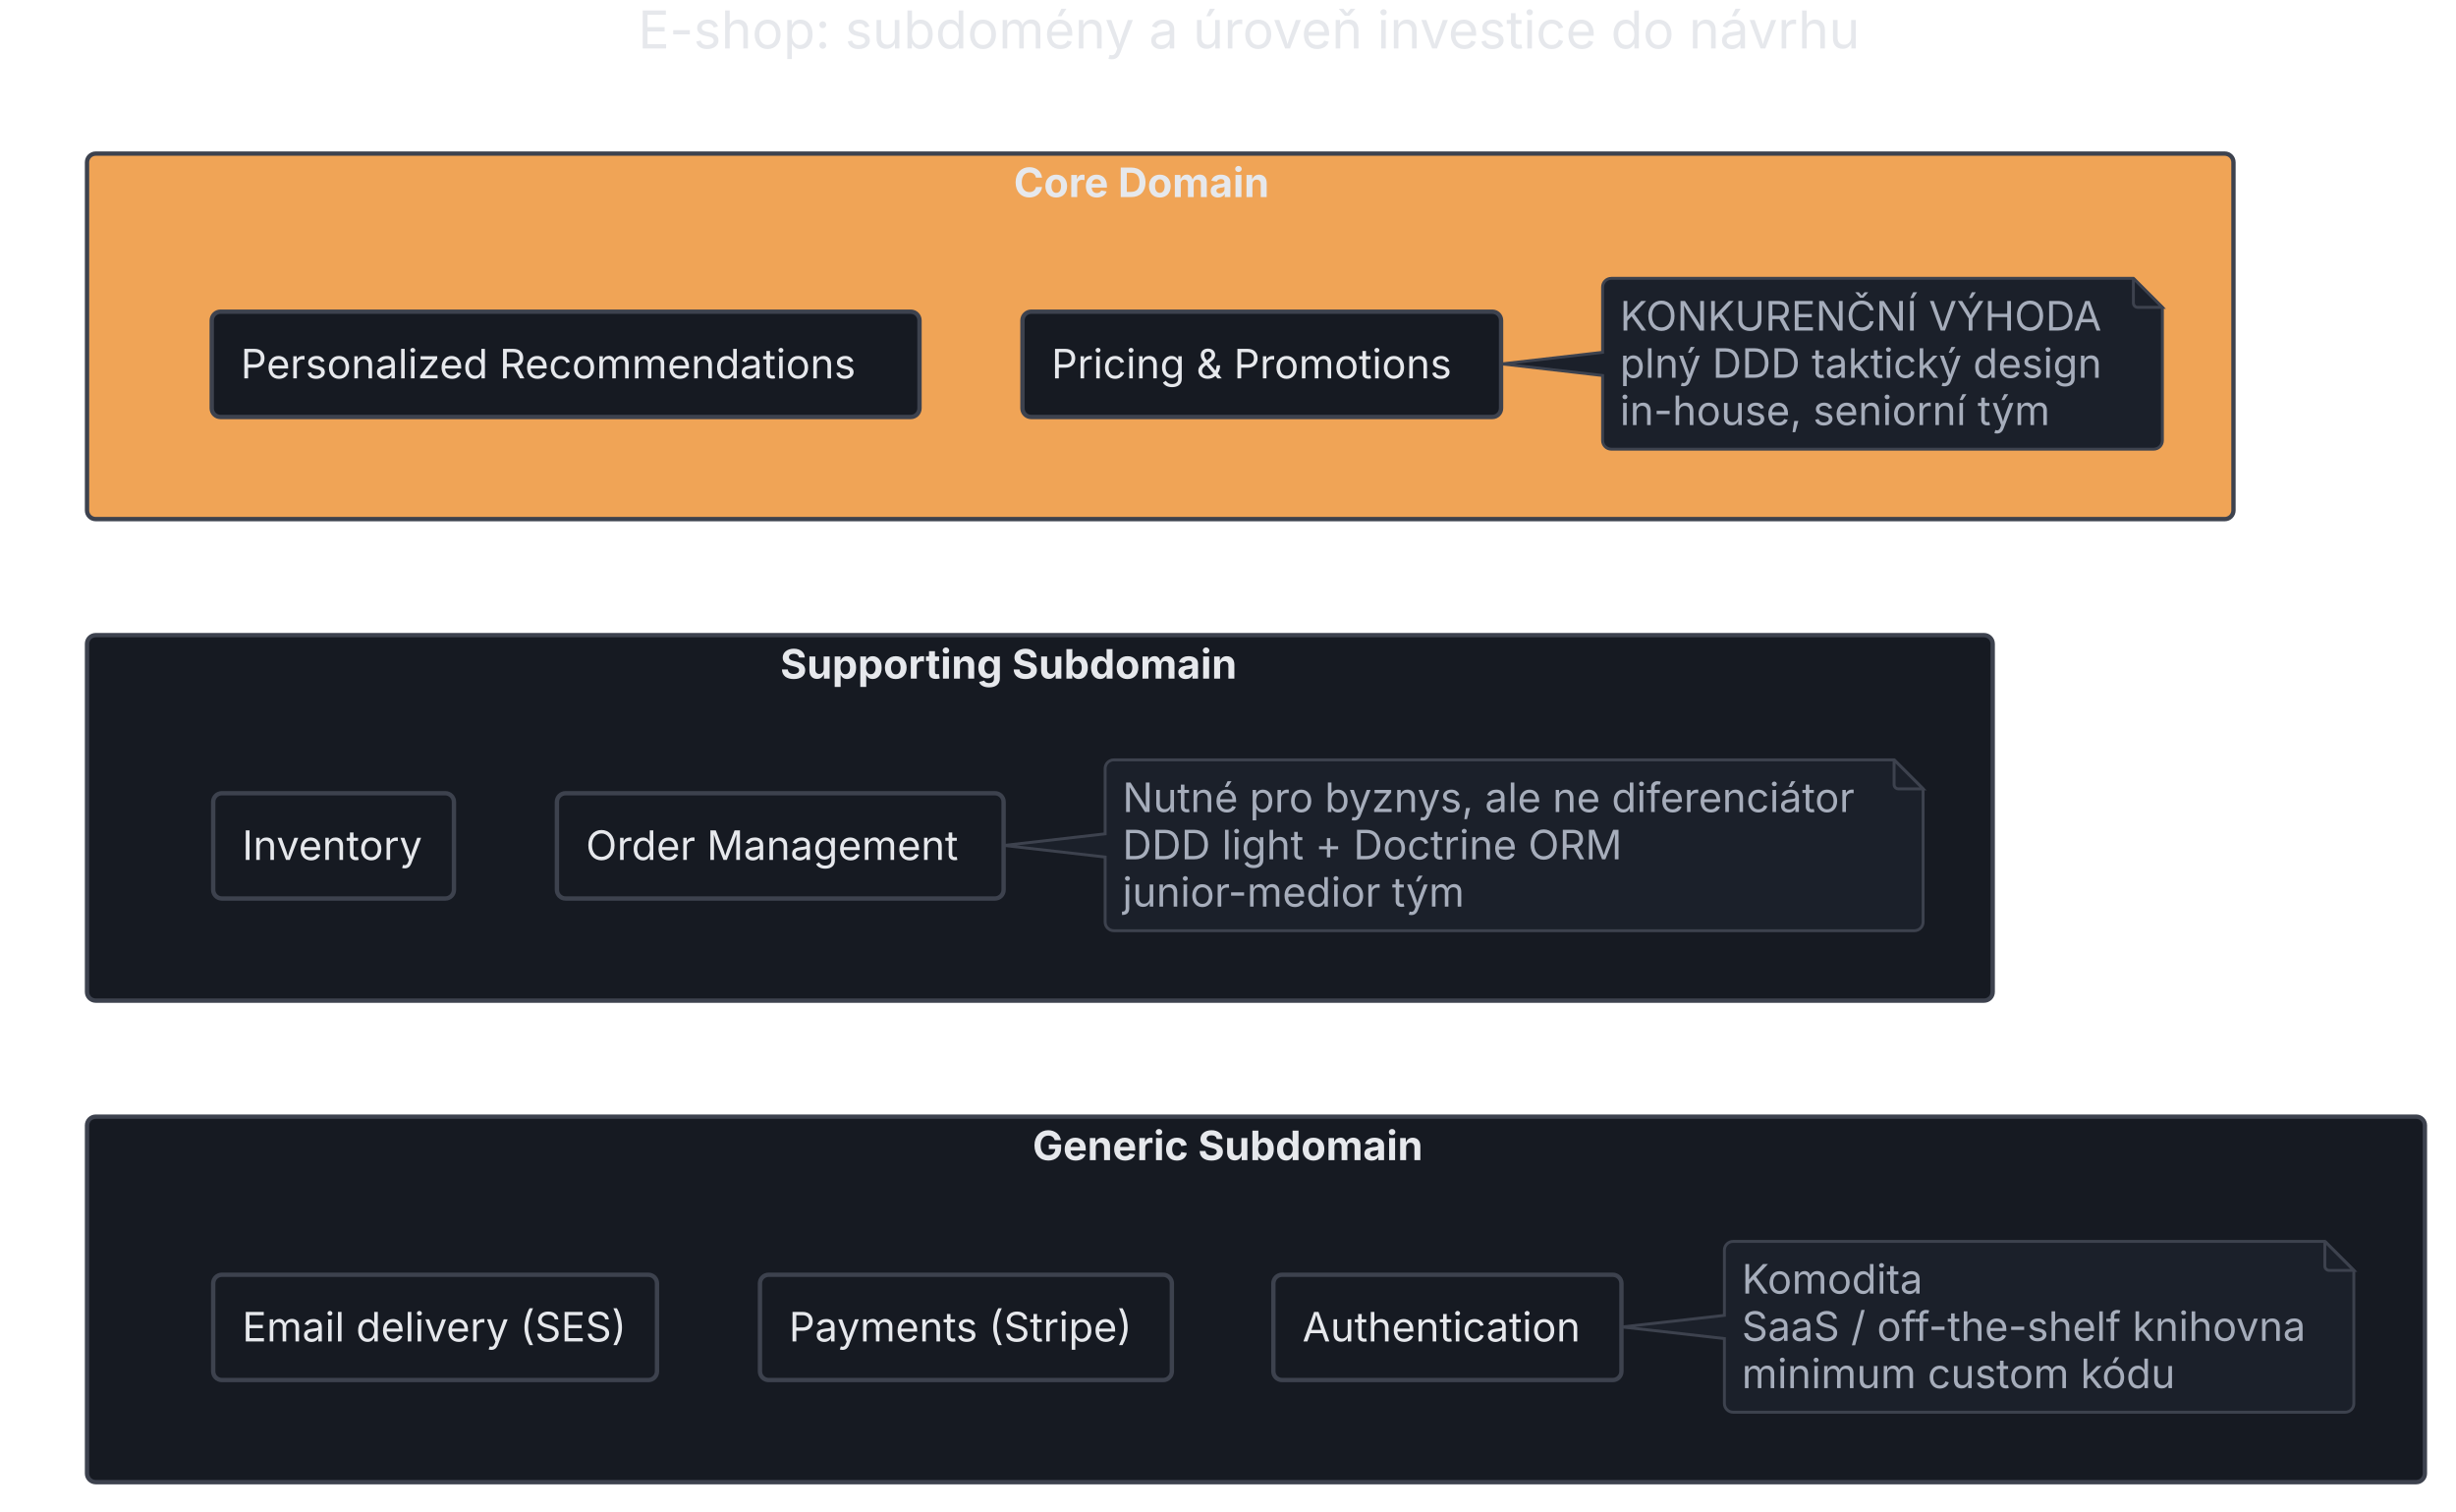
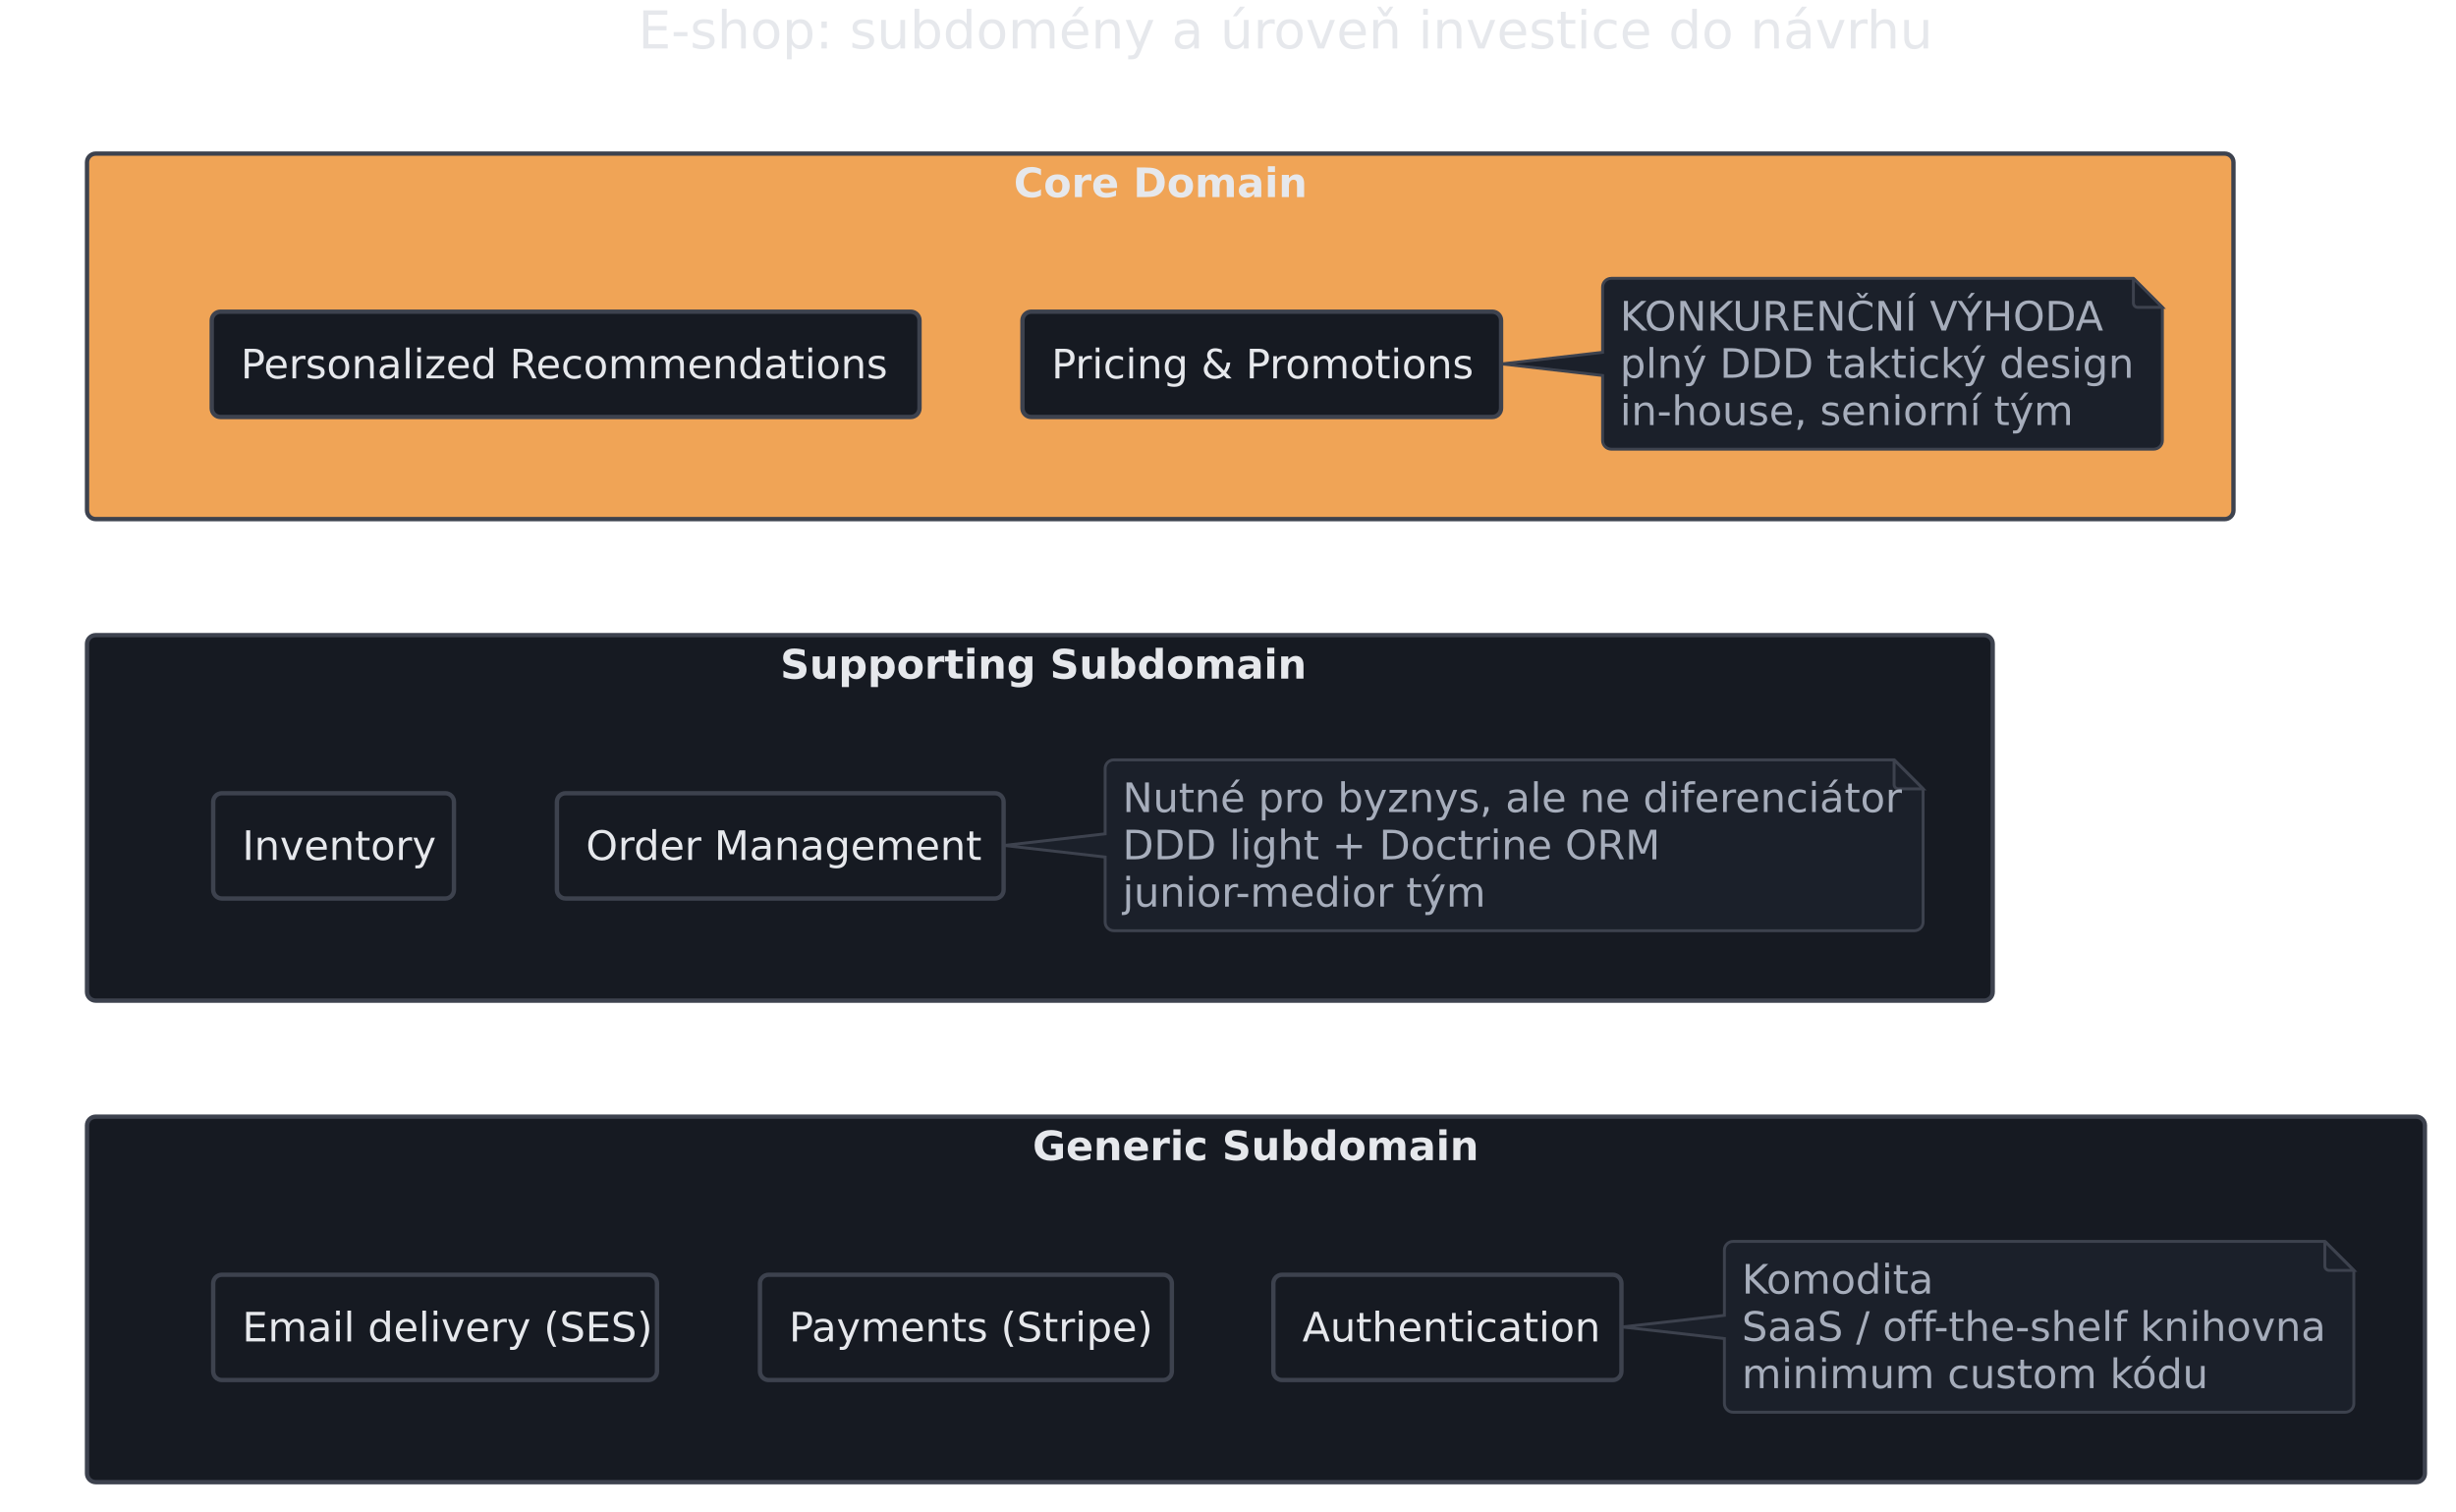
<svg xmlns="http://www.w3.org/2000/svg" contentScriptType="application/ecmascript" contentStyleType="text/css" height="814.062px" preserveAspectRatio="none" style="width:1323px;height:814px;background:#11141A;" version="1.1" viewBox="0 0 1323 814" width="1323.438px" zoomAndPan="magnify">
  <defs />
  <g>
-     <text fill="#E6E8EC" font-family="Inter, ui-sans-serif, system-ui, -apple-system, sans-serif" font-size="28.125" lengthAdjust="spacingAndGlyphs" textLength="684.375" x="343.75" y="26.106">E-shop: subdomény a úroveň investice do návrhu</text>
+     <text fill="#E6E8EC" font-family="DejaVu Sans" font-size="28.125" lengthAdjust="spacingAndGlyphs" textLength="684.375" x="343.75" y="26.106">E-shop: subdomény a úroveň investice do návrhu</text>
    <rect fill="#F0A456" height="196.875" rx="4.688" ry="4.688" style="stroke: #3D424E; stroke-width: 2.344;" width="1156.25" x="46.875" y="82.739" />
-     <text fill="#E6E8EC" font-family="Inter, ui-sans-serif, system-ui, -apple-system, sans-serif" font-size="21.875" font-weight="bold" lengthAdjust="spacingAndGlyphs" textLength="157.812" x="546.094" y="106.169">Core Domain</text>
+     <text fill="#E6E8EC" font-family="DejaVu Sans" font-size="21.875" font-weight="bold" lengthAdjust="spacingAndGlyphs" textLength="157.812" x="546.094" y="106.169">Core Domain</text>
    <rect fill="#161A22" height="196.875" rx="4.688" ry="4.688" style="stroke: #3D424E; stroke-width: 2.344;" width="1026.562" x="46.875" y="342.114" />
-     <text fill="#E6E8EC" font-family="Inter, ui-sans-serif, system-ui, -apple-system, sans-serif" font-size="21.875" font-weight="bold" lengthAdjust="spacingAndGlyphs" textLength="279.688" x="420.312" y="365.544">Supporting Subdomain</text>
+     <text fill="#E6E8EC" font-family="DejaVu Sans" font-size="21.875" font-weight="bold" lengthAdjust="spacingAndGlyphs" textLength="279.688" x="420.312" y="365.544">Supporting Subdomain</text>
    <rect fill="#161A22" height="196.875" rx="4.688" ry="4.688" style="stroke: #3D424E; stroke-width: 2.344;" width="1259.375" x="46.875" y="601.489" />
-     <text fill="#E6E8EC" font-family="Inter, ui-sans-serif, system-ui, -apple-system, sans-serif" font-size="21.875" font-weight="bold" lengthAdjust="spacingAndGlyphs" textLength="240.625" x="556.25" y="624.919">Generic Subdomain</text>
+     <text fill="#E6E8EC" font-family="DejaVu Sans" font-size="21.875" font-weight="bold" lengthAdjust="spacingAndGlyphs" textLength="240.625" x="556.25" y="624.919">Generic Subdomain</text>
    <rect fill="#161A22" height="56.714" rx="4.688" ry="4.688" style="stroke: #3D424E; stroke-width: 2.344;" width="257.812" x="550.781" y="167.895" />
-     <text fill="#E6E8EC" font-family="Inter, ui-sans-serif, system-ui, -apple-system, sans-serif" font-size="21.875" lengthAdjust="spacingAndGlyphs" textLength="226.562" x="566.406" y="203.825">Pricing &amp; Promotions</text>
+     <text fill="#E6E8EC" font-family="DejaVu Sans" font-size="21.875" lengthAdjust="spacingAndGlyphs" textLength="226.562" x="566.406" y="203.825">Pricing &amp; Promotions</text>
    <rect fill="#161A22" height="56.714" rx="4.688" ry="4.688" style="stroke: #3D424E; stroke-width: 2.344;" width="381.25" x="114.062" y="167.895" />
-     <text fill="#E6E8EC" font-family="Inter, ui-sans-serif, system-ui, -apple-system, sans-serif" font-size="21.875" lengthAdjust="spacingAndGlyphs" textLength="350" x="129.688" y="203.825">Personalized Recommendations</text>
+     <text fill="#E6E8EC" font-family="DejaVu Sans" font-size="21.875" lengthAdjust="spacingAndGlyphs" textLength="350" x="129.688" y="203.825">Personalized Recommendations</text>
    <path d="M863.281,154.614 L863.281,189.77 L809,196.02 L863.281,202.27 L863.281,237.256 A4.688,4.688 0 0 0 867.969,241.943 L1160.156,241.943 A4.688,4.688 0 0 0 1164.844,237.256 L1164.844,165.552 L1149.219,149.927 L867.969,149.927 A4.688,4.688 0 0 0 863.281,154.614 " fill="#1B202A" style="stroke: #3D424E; stroke-width: 1.562;" />
    <path d="M1149.219,149.927 L1149.219,163.208 A2.344,2.344 0 0 0 1151.562,165.552 L1164.844,165.552 L1149.219,149.927 " fill="#1B202A" style="stroke: #3D424E; stroke-width: 1.562;" />
-     <text fill="#A6ADBB" font-family="Inter, ui-sans-serif, system-ui, -apple-system, sans-serif" font-size="21.875" lengthAdjust="spacingAndGlyphs" textLength="256.25" x="872.656" y="178.044">KONKURENČNÍ VÝHODA</text>
-     <text fill="#A6ADBB" font-family="Inter, ui-sans-serif, system-ui, -apple-system, sans-serif" font-size="21.875" lengthAdjust="spacingAndGlyphs" textLength="268.75" x="872.656" y="203.508">plný DDD taktický design</text>
-     <text fill="#A6ADBB" font-family="Inter, ui-sans-serif, system-ui, -apple-system, sans-serif" font-size="21.875" lengthAdjust="spacingAndGlyphs" textLength="239.062" x="872.656" y="228.972">in-house, seniorní tým</text>
+     <text fill="#A6ADBB" font-family="DejaVu Sans" font-size="21.875" lengthAdjust="spacingAndGlyphs" textLength="256.25" x="872.656" y="178.044">KONKURENČNÍ VÝHODA</text>
+     <text fill="#A6ADBB" font-family="DejaVu Sans" font-size="21.875" lengthAdjust="spacingAndGlyphs" textLength="268.75" x="872.656" y="203.508">plný DDD taktický design</text>
+     <text fill="#A6ADBB" font-family="DejaVu Sans" font-size="21.875" lengthAdjust="spacingAndGlyphs" textLength="239.062" x="872.656" y="228.972">in-house, seniorní tým</text>
    <rect fill="#161A22" height="56.714" rx="4.688" ry="4.688" style="stroke: #3D424E; stroke-width: 2.344;" width="240.625" x="300" y="427.271" />
-     <text fill="#E6E8EC" font-family="Inter, ui-sans-serif, system-ui, -apple-system, sans-serif" font-size="21.875" lengthAdjust="spacingAndGlyphs" textLength="209.375" x="315.625" y="463.2">Order Management</text>
+     <text fill="#E6E8EC" font-family="DejaVu Sans" font-size="21.875" lengthAdjust="spacingAndGlyphs" textLength="209.375" x="315.625" y="463.2">Order Management</text>
    <rect fill="#161A22" height="56.714" rx="4.688" ry="4.688" style="stroke: #3D424E; stroke-width: 2.344;" width="129.688" x="114.844" y="427.271" />
-     <text fill="#E6E8EC" font-family="Inter, ui-sans-serif, system-ui, -apple-system, sans-serif" font-size="21.875" lengthAdjust="spacingAndGlyphs" textLength="98.438" x="130.469" y="463.2">Inventory</text>
+     <text fill="#E6E8EC" font-family="DejaVu Sans" font-size="21.875" lengthAdjust="spacingAndGlyphs" textLength="98.438" x="130.469" y="463.2">Inventory</text>
    <path d="M595.312,413.989 L595.312,449.146 L540.766,455.396 L595.312,461.646 L595.312,496.631 A4.688,4.688 0 0 0 600,501.318 L1031.25,501.318 A4.688,4.688 0 0 0 1035.938,496.631 L1035.938,424.927 L1020.312,409.302 L600,409.302 A4.688,4.688 0 0 0 595.312,413.989 " fill="#1B202A" style="stroke: #3D424E; stroke-width: 1.562;" />
    <path d="M1020.312,409.302 L1020.312,422.583 A2.344,2.344 0 0 0 1022.656,424.927 L1035.938,424.927 L1020.312,409.302 " fill="#1B202A" style="stroke: #3D424E; stroke-width: 1.562;" />
-     <text fill="#A6ADBB" font-family="Inter, ui-sans-serif, system-ui, -apple-system, sans-serif" font-size="21.875" lengthAdjust="spacingAndGlyphs" textLength="407.812" x="604.688" y="437.419">Nutné pro byznys, ale ne diferenciátor</text>
-     <text fill="#A6ADBB" font-family="Inter, ui-sans-serif, system-ui, -apple-system, sans-serif" font-size="21.875" lengthAdjust="spacingAndGlyphs" textLength="284.375" x="604.688" y="462.883">DDD light + Doctrine ORM</text>
-     <text fill="#A6ADBB" font-family="Inter, ui-sans-serif, system-ui, -apple-system, sans-serif" font-size="21.875" lengthAdjust="spacingAndGlyphs" textLength="187.5" x="604.688" y="488.347">junior-medior tým</text>
+     <text fill="#A6ADBB" font-family="DejaVu Sans" font-size="21.875" lengthAdjust="spacingAndGlyphs" textLength="407.812" x="604.688" y="437.419">Nutné pro byznys, ale ne diferenciátor</text>
+     <text fill="#A6ADBB" font-family="DejaVu Sans" font-size="21.875" lengthAdjust="spacingAndGlyphs" textLength="284.375" x="604.688" y="462.883">DDD light + Doctrine ORM</text>
+     <text fill="#A6ADBB" font-family="DejaVu Sans" font-size="21.875" lengthAdjust="spacingAndGlyphs" textLength="187.5" x="604.688" y="488.347">junior-medior tým</text>
    <rect fill="#161A22" height="56.714" rx="4.688" ry="4.688" style="stroke: #3D424E; stroke-width: 2.344;" width="187.5" x="685.938" y="686.645" />
-     <text fill="#E6E8EC" font-family="Inter, ui-sans-serif, system-ui, -apple-system, sans-serif" font-size="21.875" lengthAdjust="spacingAndGlyphs" textLength="156.25" x="701.562" y="722.575">Authentication</text>
+     <text fill="#E6E8EC" font-family="DejaVu Sans" font-size="21.875" lengthAdjust="spacingAndGlyphs" textLength="156.25" x="701.562" y="722.575">Authentication</text>
    <rect fill="#161A22" height="56.714" rx="4.688" ry="4.688" style="stroke: #3D424E; stroke-width: 2.344;" width="221.875" x="409.375" y="686.645" />
-     <text fill="#E6E8EC" font-family="Inter, ui-sans-serif, system-ui, -apple-system, sans-serif" font-size="21.875" lengthAdjust="spacingAndGlyphs" textLength="190.625" x="425" y="722.575">Payments (Stripe)</text>
+     <text fill="#E6E8EC" font-family="DejaVu Sans" font-size="21.875" lengthAdjust="spacingAndGlyphs" textLength="190.625" x="425" y="722.575">Payments (Stripe)</text>
    <rect fill="#161A22" height="56.714" rx="4.688" ry="4.688" style="stroke: #3D424E; stroke-width: 2.344;" width="239.062" x="114.844" y="686.645" />
-     <text fill="#E6E8EC" font-family="Inter, ui-sans-serif, system-ui, -apple-system, sans-serif" font-size="21.875" lengthAdjust="spacingAndGlyphs" textLength="207.812" x="130.469" y="722.575">Email delivery (SES)</text>
+     <text fill="#E6E8EC" font-family="DejaVu Sans" font-size="21.875" lengthAdjust="spacingAndGlyphs" textLength="207.812" x="130.469" y="722.575">Email delivery (SES)</text>
    <path d="M928.906,673.364 L928.906,708.52 L873.688,714.77 L928.906,721.02 L928.906,756.006 A4.688,4.688 0 0 0 933.594,760.693 L1263.281,760.693 A4.688,4.688 0 0 0 1267.969,756.006 L1267.969,684.302 L1252.344,668.677 L933.594,668.677 A4.688,4.688 0 0 0 928.906,673.364 " fill="#1B202A" style="stroke: #3D424E; stroke-width: 1.562;" />
    <path d="M1252.344,668.677 L1252.344,681.958 A2.344,2.344 0 0 0 1254.688,684.302 L1267.969,684.302 L1252.344,668.677 " fill="#1B202A" style="stroke: #3D424E; stroke-width: 1.562;" />
-     <text fill="#A6ADBB" font-family="Inter, ui-sans-serif, system-ui, -apple-system, sans-serif" font-size="21.875" lengthAdjust="spacingAndGlyphs" textLength="101.562" x="938.281" y="696.794">Komodita</text>
-     <text fill="#A6ADBB" font-family="Inter, ui-sans-serif, system-ui, -apple-system, sans-serif" font-size="21.875" lengthAdjust="spacingAndGlyphs" textLength="306.25" x="938.281" y="722.258">SaaS / off-the-shelf knihovna</text>
-     <text fill="#A6ADBB" font-family="Inter, ui-sans-serif, system-ui, -apple-system, sans-serif" font-size="21.875" lengthAdjust="spacingAndGlyphs" textLength="246.875" x="938.281" y="747.722">minimum custom kódu</text>
+     <text fill="#A6ADBB" font-family="DejaVu Sans" font-size="21.875" lengthAdjust="spacingAndGlyphs" textLength="101.562" x="938.281" y="696.794">Komodita</text>
+     <text fill="#A6ADBB" font-family="DejaVu Sans" font-size="21.875" lengthAdjust="spacingAndGlyphs" textLength="306.25" x="938.281" y="722.258">SaaS / off-the-shelf knihovna</text>
+     <text fill="#A6ADBB" font-family="DejaVu Sans" font-size="21.875" lengthAdjust="spacingAndGlyphs" textLength="246.875" x="938.281" y="747.722">minimum custom kódu</text>
  </g>
</svg>
